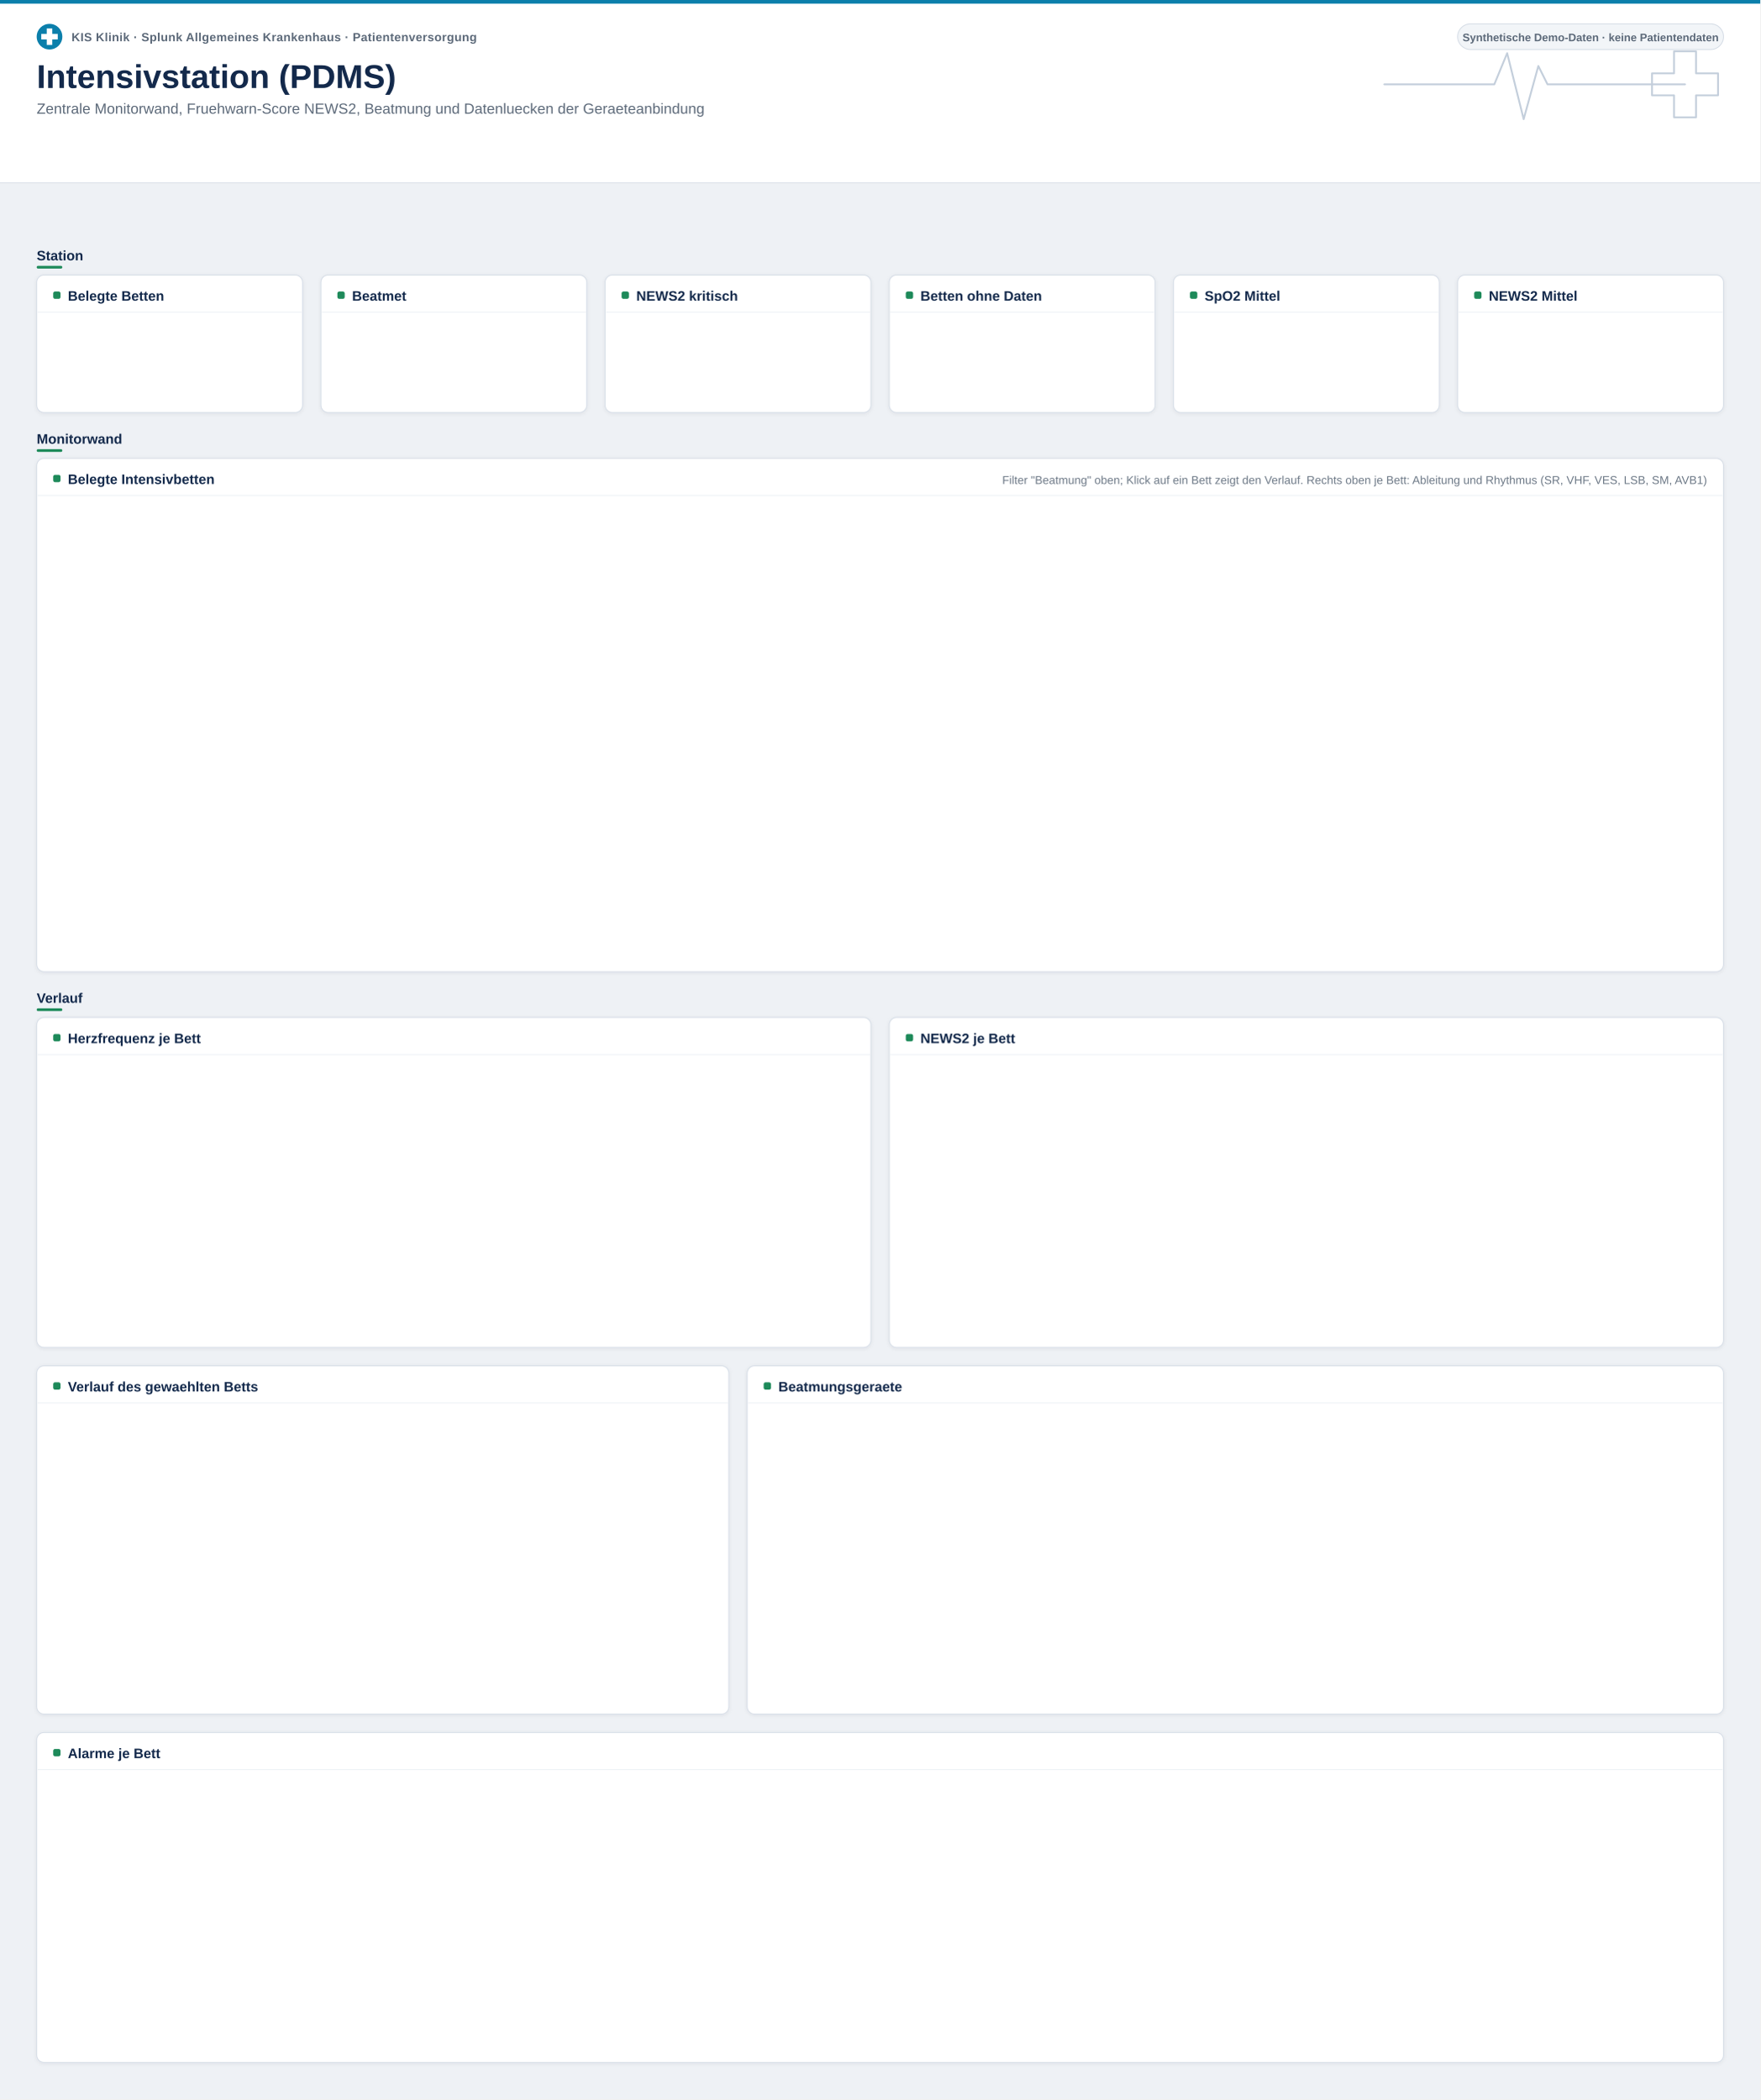
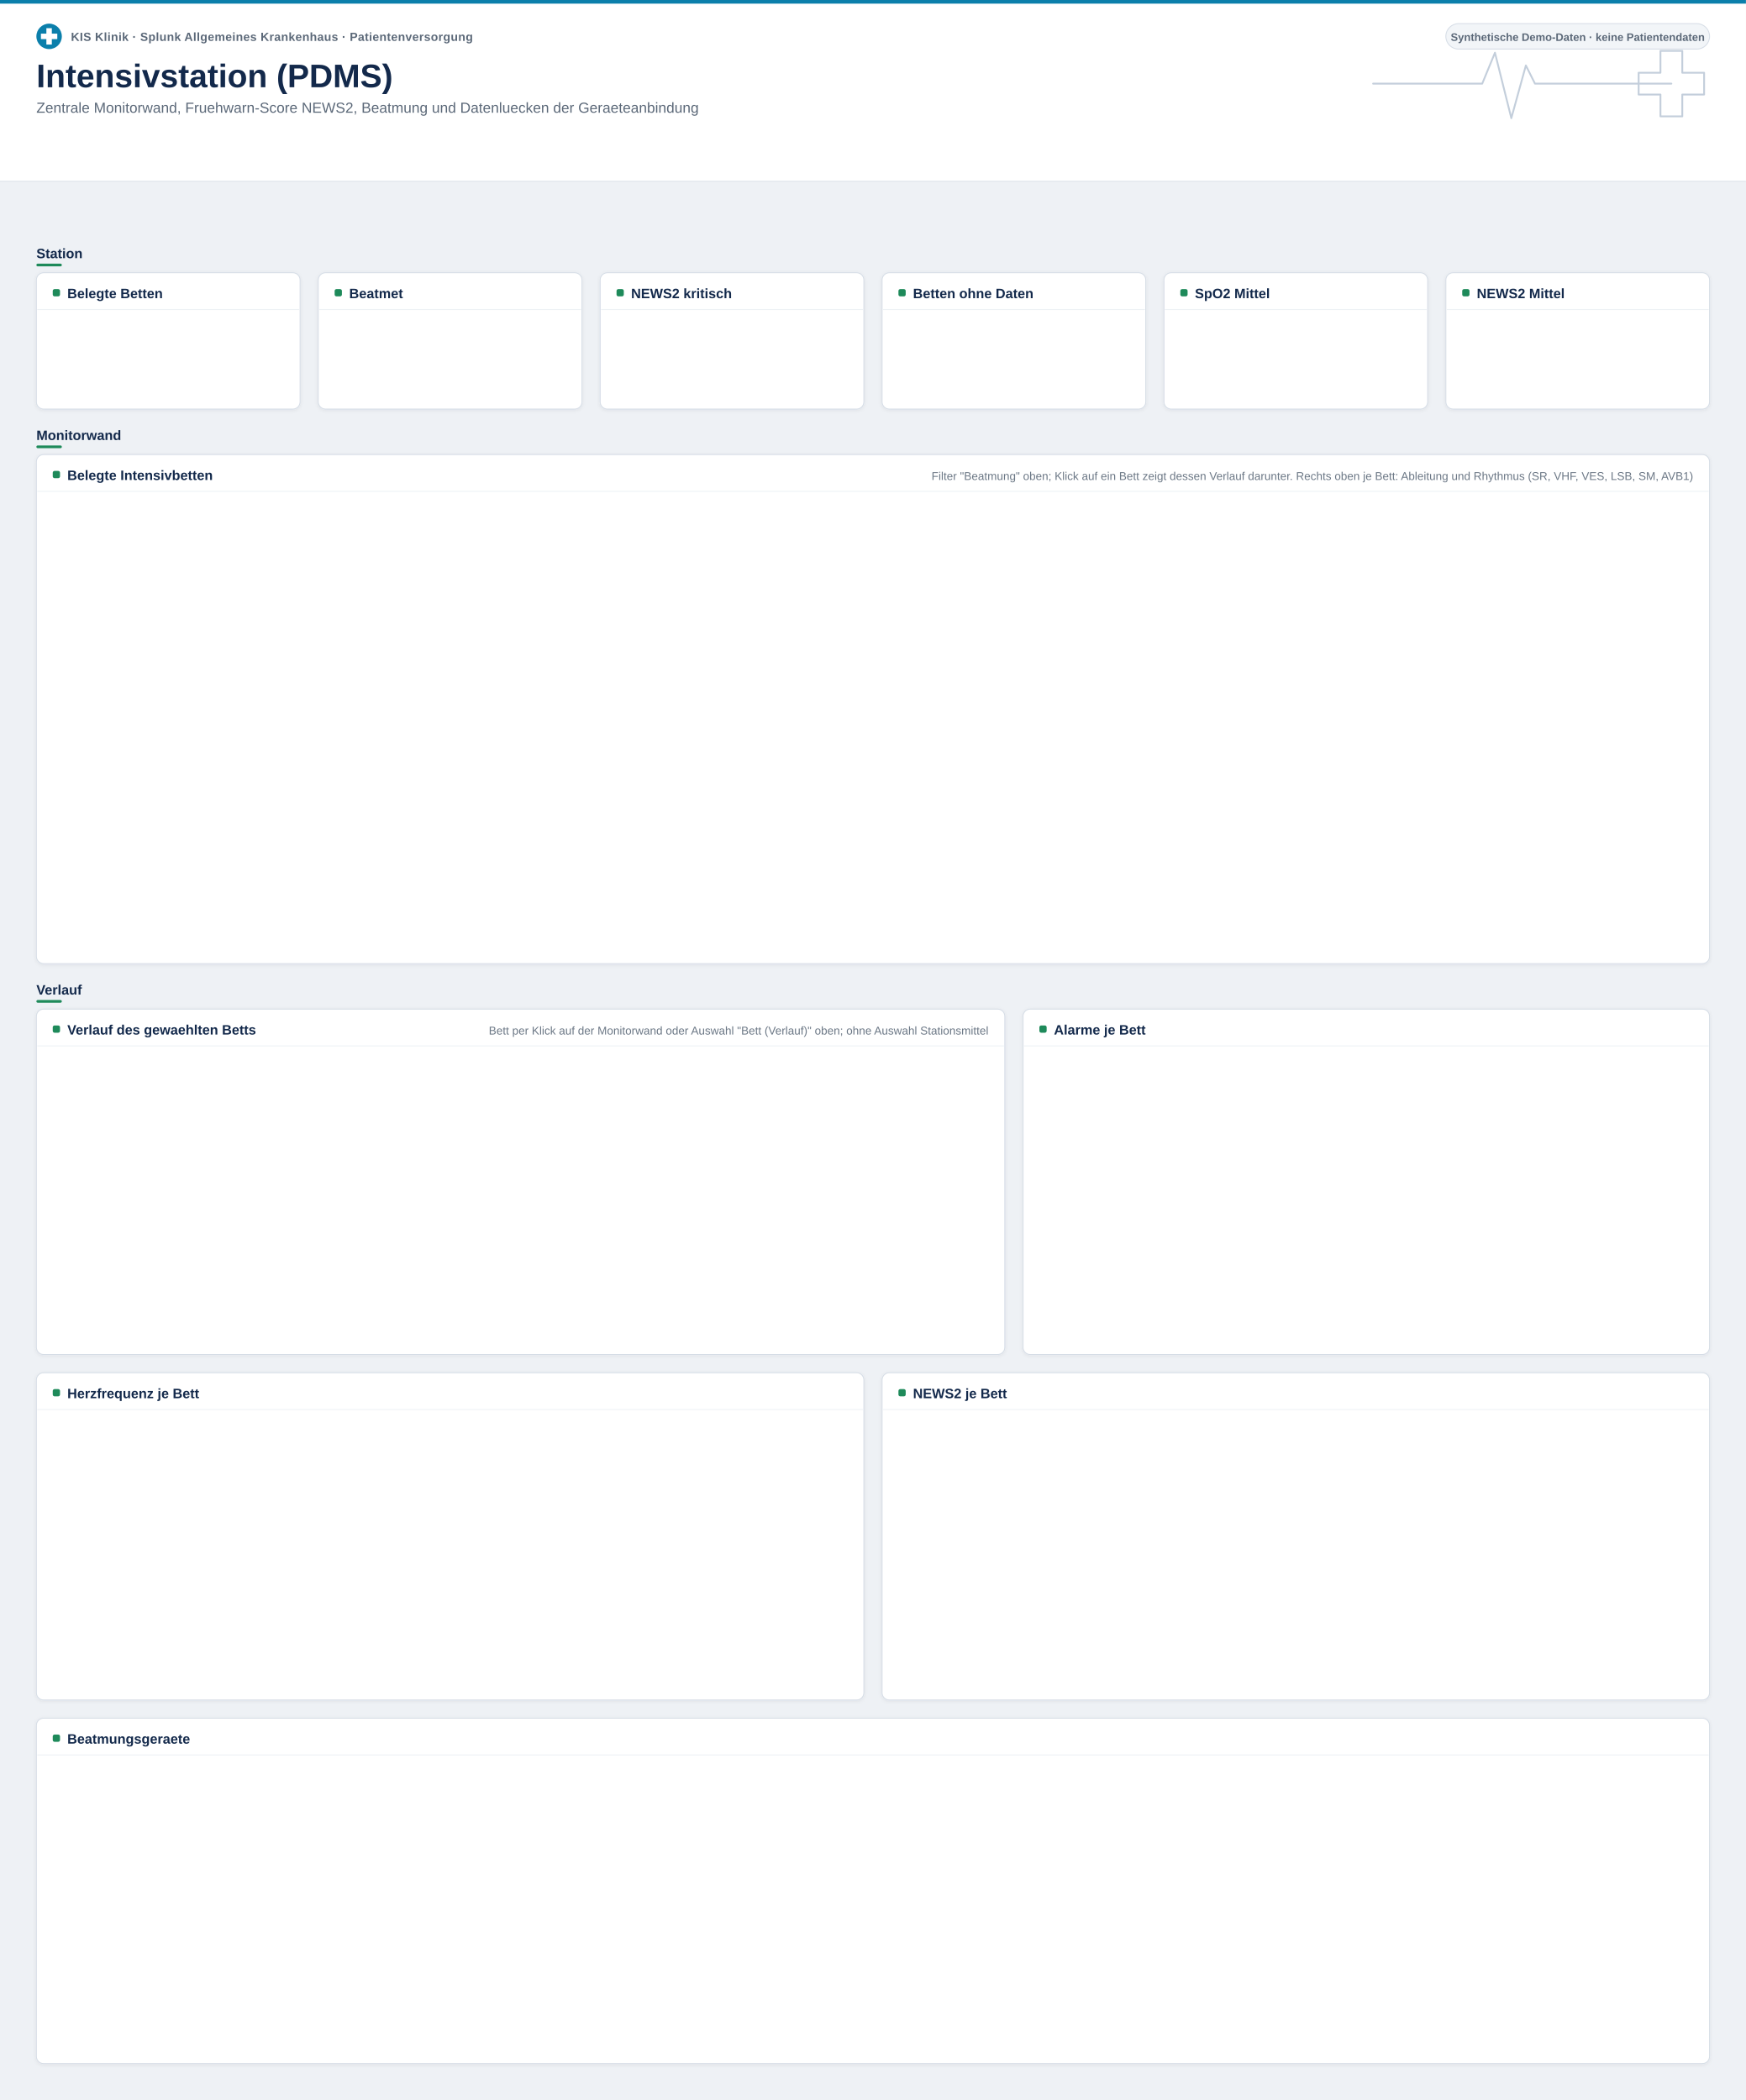
- <svg xmlns="http://www.w3.org/2000/svg" width="1920" height="2290" viewBox="0 0 1920 2290">
+ <svg xmlns="http://www.w3.org/2000/svg" width="1920" height="2310" viewBox="0 0 1920 2310">
  <defs>
    <filter id="card" x="-5%" y="-5%" width="110%" height="115%">
      <feDropShadow dx="0" dy="1" stdDeviation="2" flood-color="#13294b" flood-opacity="0.07" />
    </filter>
    <style>
      .pt { font: 600 15px 'Segoe UI', 'Source Sans Pro', 'Helvetica Neue', Arial, sans-serif; fill: #13294b; }
      .ph { font: 400 12.5px 'Segoe UI', 'Source Sans Pro', 'Helvetica Neue', Arial, sans-serif; fill: #6b7785; }
      .sec { font: 700 15px 'Segoe UI', 'Source Sans Pro', 'Helvetica Neue', Arial, sans-serif; fill: #13294b; }
    </style>
  </defs>
-   <rect width="1920" height="2290" fill="#eef1f5" />
+   <rect width="1920" height="2310" fill="#eef1f5" />
  <rect width="1920" height="200" fill="#ffffff" />
  <rect width="1920" height="4" fill="#0b7fab" />
  <rect x="0" y="199" width="1920" height="1" fill="#d6dde6" />
  <g>
    <path fill="none" stroke="#c3cedb" stroke-width="2" stroke-linecap="round" stroke-linejoin="round" d="M1510 92 h120 l14 -34 l18 72 l16 -58 l10 20 h150" />
    <path fill="none" stroke="#c3cedb" stroke-width="2" stroke-linecap="round" stroke-linejoin="round" d="M1826 56 h24 v24 h24 v24 h-24 v24 h-24 v-24 h-24 v-24 h24 z" />
  </g>
  <circle cx="54" cy="40" r="14" fill="#0b7fab" />
  <path d="M51 31 h6 v6 h6 v6 h-6 v6 h-6 v-6 h-6 v-6 h6 z" fill="#ffffff" />
  <text x="78" y="45" style="font: 600 13px 'Segoe UI', 'Source Sans Pro', 'Helvetica Neue', Arial, sans-serif; letter-spacing: 0.3px; fill: #5b6878;">KIS Klinik · Splunk Allgemeines Krankenhaus · Patientenversorgung</text>
  <rect x="1590" y="26" width="290" height="28" rx="14" fill="#f2f5f8" stroke="#d6dde6" />
  <text x="1735" y="45" text-anchor="middle" style="font: 600 12px 'Segoe UI', 'Source Sans Pro', 'Helvetica Neue', Arial, sans-serif; fill: #5b6878;">Synthetische Demo-Daten · keine Patientendaten</text>
  <text x="40" y="96" style="font: 600 36px 'Segoe UI', 'Source Sans Pro', 'Helvetica Neue', Arial, sans-serif; fill: #13294b;">Intensivstation (PDMS)</text>
  <text x="40" y="124" style="font: 400 16px 'Segoe UI', 'Source Sans Pro', 'Helvetica Neue', Arial, sans-serif; fill: #5b6878;">Zentrale Monitorwand, Fruehwarn-Score NEWS2, Beatmung und Datenluecken der Geraeteanbindung</text>
  <g>
    <text x="40" y="284" class="sec">Station</text>
    <rect x="40" y="290" width="28" height="3" rx="1.5" fill="#1e8a5a" />
    <text x="40" y="484" class="sec">Monitorwand</text>
    <rect x="40" y="490" width="28" height="3" rx="1.5" fill="#1e8a5a" />
    <text x="40" y="1094" class="sec">Verlauf</text>
    <rect x="40" y="1100" width="28" height="3" rx="1.5" fill="#1e8a5a" />
  </g>
  <g>
    <rect x="40" y="300" width="290" height="150" rx="8" fill="#ffffff" stroke="#d6dde6" filter="url(#card)" />
    <rect x="58" y="318" width="8" height="8" rx="2" fill="#1e8a5a" />
    <text x="74" y="328" class="pt">Belegte Betten</text>
    <line x1="41" y1="340.5" x2="329" y2="340.5" stroke="#edf1f5" />
    <rect x="350" y="300" width="290" height="150" rx="8" fill="#ffffff" stroke="#d6dde6" filter="url(#card)" />
    <rect x="368" y="318" width="8" height="8" rx="2" fill="#1e8a5a" />
    <text x="384" y="328" class="pt">Beatmet</text>
    <line x1="351" y1="340.5" x2="639" y2="340.5" stroke="#edf1f5" />
    <rect x="660" y="300" width="290" height="150" rx="8" fill="#ffffff" stroke="#d6dde6" filter="url(#card)" />
    <rect x="678" y="318" width="8" height="8" rx="2" fill="#1e8a5a" />
    <text x="694" y="328" class="pt">NEWS2 kritisch</text>
    <line x1="661" y1="340.5" x2="949" y2="340.5" stroke="#edf1f5" />
    <rect x="970" y="300" width="290" height="150" rx="8" fill="#ffffff" stroke="#d6dde6" filter="url(#card)" />
    <rect x="988" y="318" width="8" height="8" rx="2" fill="#1e8a5a" />
    <text x="1004" y="328" class="pt">Betten ohne Daten</text>
    <line x1="971" y1="340.5" x2="1259" y2="340.5" stroke="#edf1f5" />
    <rect x="1280" y="300" width="290" height="150" rx="8" fill="#ffffff" stroke="#d6dde6" filter="url(#card)" />
    <rect x="1298" y="318" width="8" height="8" rx="2" fill="#1e8a5a" />
    <text x="1314" y="328" class="pt">SpO2 Mittel</text>
    <line x1="1281" y1="340.5" x2="1569" y2="340.5" stroke="#edf1f5" />
    <rect x="1590" y="300" width="290" height="150" rx="8" fill="#ffffff" stroke="#d6dde6" filter="url(#card)" />
    <rect x="1608" y="318" width="8" height="8" rx="2" fill="#1e8a5a" />
    <text x="1624" y="328" class="pt">NEWS2 Mittel</text>
    <line x1="1591" y1="340.5" x2="1879" y2="340.5" stroke="#edf1f5" />
    <rect x="40" y="500" width="1840" height="560" rx="8" fill="#ffffff" stroke="#d6dde6" filter="url(#card)" />
    <rect x="58" y="518" width="8" height="8" rx="2" fill="#1e8a5a" />
    <text x="74" y="528" class="pt">Belegte Intensivbetten</text>
-     <text x="1862" y="528" class="ph" text-anchor="end">Filter "Beatmung" oben; Klick auf ein Bett zeigt den Verlauf. Rechts oben je Bett: Ableitung und Rhythmus (SR, VHF, VES, LSB, SM, AVB1)</text>
+     <text x="1862" y="528" class="ph" text-anchor="end">Filter "Beatmung" oben; Klick auf ein Bett zeigt dessen Verlauf darunter. Rechts oben je Bett: Ableitung und Rhythmus (SR, VHF, VES, LSB, SM, AVB1)</text>
    <line x1="41" y1="540.5" x2="1879" y2="540.5" stroke="#edf1f5" />
-     <rect x="40" y="1110" width="910" height="360" rx="8" fill="#ffffff" stroke="#d6dde6" filter="url(#card)" />
+     <rect x="40" y="1110" width="1065" height="380" rx="8" fill="#ffffff" stroke="#d6dde6" filter="url(#card)" />
    <rect x="58" y="1128" width="8" height="8" rx="2" fill="#1e8a5a" />
-     <text x="74" y="1138" class="pt">Herzfrequenz je Bett</text>
-     <line x1="41" y1="1150.5" x2="949" y2="1150.5" stroke="#edf1f5" />
-     <rect x="970" y="1110" width="910" height="360" rx="8" fill="#ffffff" stroke="#d6dde6" filter="url(#card)" />
-     <rect x="988" y="1128" width="8" height="8" rx="2" fill="#1e8a5a" />
-     <text x="1004" y="1138" class="pt">NEWS2 je Bett</text>
-     <line x1="971" y1="1150.5" x2="1879" y2="1150.5" stroke="#edf1f5" />
-     <rect x="40" y="1490" width="755" height="380" rx="8" fill="#ffffff" stroke="#d6dde6" filter="url(#card)" />
-     <rect x="58" y="1508" width="8" height="8" rx="2" fill="#1e8a5a" />
-     <text x="74" y="1518" class="pt">Verlauf des gewaehlten Betts</text>
-     <line x1="41" y1="1530.5" x2="794" y2="1530.5" stroke="#edf1f5" />
-     <rect x="815" y="1490" width="1065" height="380" rx="8" fill="#ffffff" stroke="#d6dde6" filter="url(#card)" />
-     <rect x="833" y="1508" width="8" height="8" rx="2" fill="#1e8a5a" />
-     <text x="849" y="1518" class="pt">Beatmungsgeraete</text>
-     <line x1="816" y1="1530.5" x2="1879" y2="1530.5" stroke="#edf1f5" />
-     <rect x="40" y="1890" width="1840" height="360" rx="8" fill="#ffffff" stroke="#d6dde6" filter="url(#card)" />
+     <text x="74" y="1138" class="pt">Verlauf des gewaehlten Betts</text>
+     <text x="1087" y="1138" class="ph" text-anchor="end">Bett per Klick auf der Monitorwand oder Auswahl "Bett (Verlauf)" oben; ohne Auswahl Stationsmittel</text>
+     <line x1="41" y1="1150.5" x2="1104" y2="1150.5" stroke="#edf1f5" />
+     <rect x="1125" y="1110" width="755" height="380" rx="8" fill="#ffffff" stroke="#d6dde6" filter="url(#card)" />
+     <rect x="1143" y="1128" width="8" height="8" rx="2" fill="#1e8a5a" />
+     <text x="1159" y="1138" class="pt">Alarme je Bett</text>
+     <line x1="1126" y1="1150.5" x2="1879" y2="1150.5" stroke="#edf1f5" />
+     <rect x="40" y="1510" width="910" height="360" rx="8" fill="#ffffff" stroke="#d6dde6" filter="url(#card)" />
+     <rect x="58" y="1528" width="8" height="8" rx="2" fill="#1e8a5a" />
+     <text x="74" y="1538" class="pt">Herzfrequenz je Bett</text>
+     <line x1="41" y1="1550.5" x2="949" y2="1550.5" stroke="#edf1f5" />
+     <rect x="970" y="1510" width="910" height="360" rx="8" fill="#ffffff" stroke="#d6dde6" filter="url(#card)" />
+     <rect x="988" y="1528" width="8" height="8" rx="2" fill="#1e8a5a" />
+     <text x="1004" y="1538" class="pt">NEWS2 je Bett</text>
+     <line x1="971" y1="1550.5" x2="1879" y2="1550.5" stroke="#edf1f5" />
+     <rect x="40" y="1890" width="1840" height="380" rx="8" fill="#ffffff" stroke="#d6dde6" filter="url(#card)" />
    <rect x="58" y="1908" width="8" height="8" rx="2" fill="#1e8a5a" />
-     <text x="74" y="1918" class="pt">Alarme je Bett</text>
+     <text x="74" y="1918" class="pt">Beatmungsgeraete</text>
    <line x1="41" y1="1930.5" x2="1879" y2="1930.5" stroke="#edf1f5" />
  </g>
</svg>
